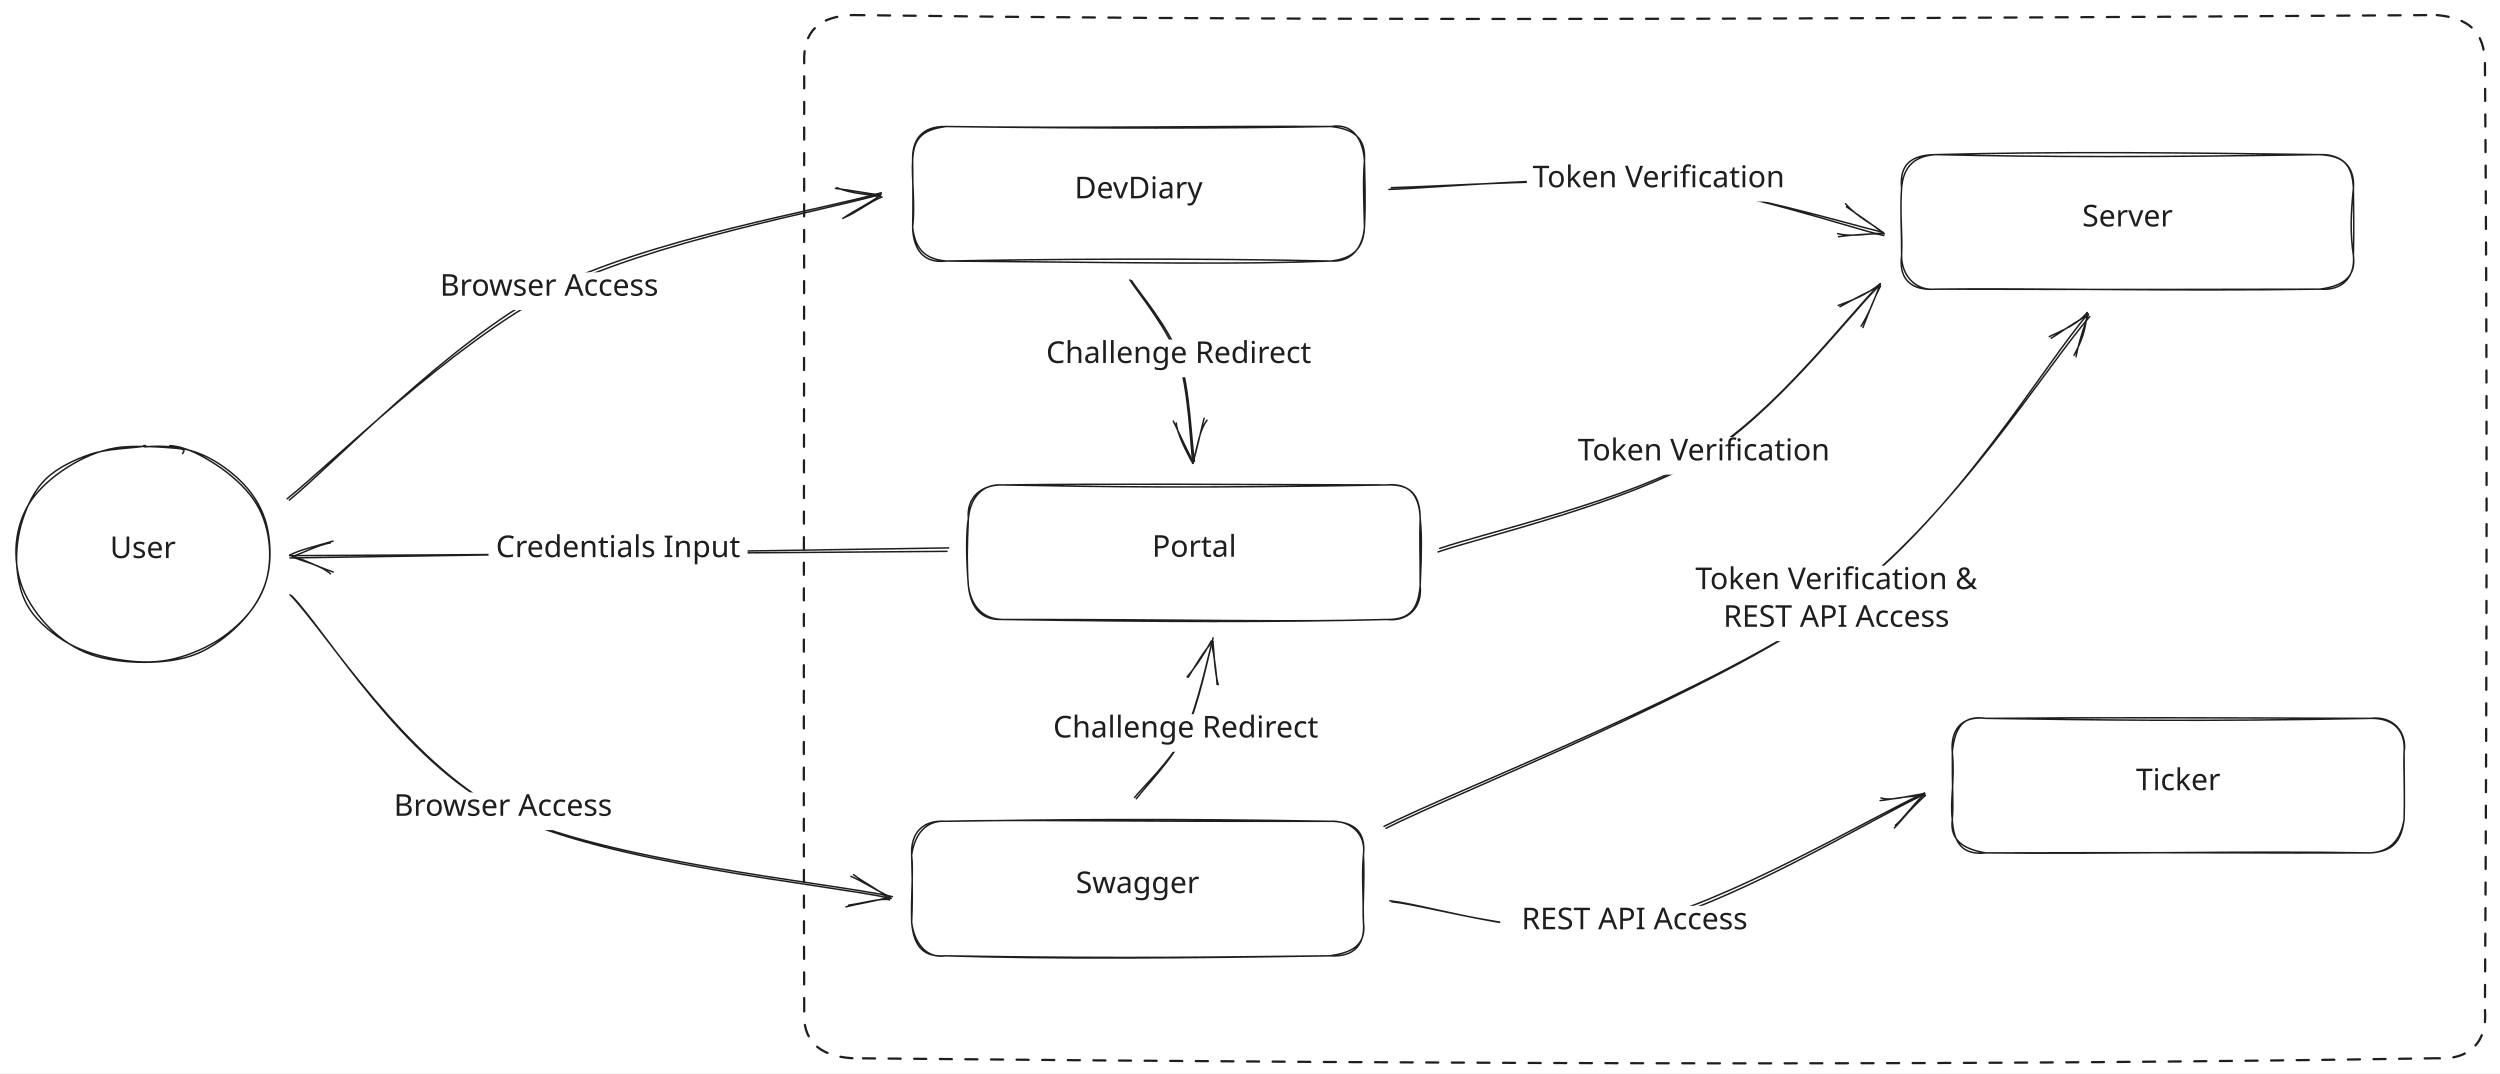
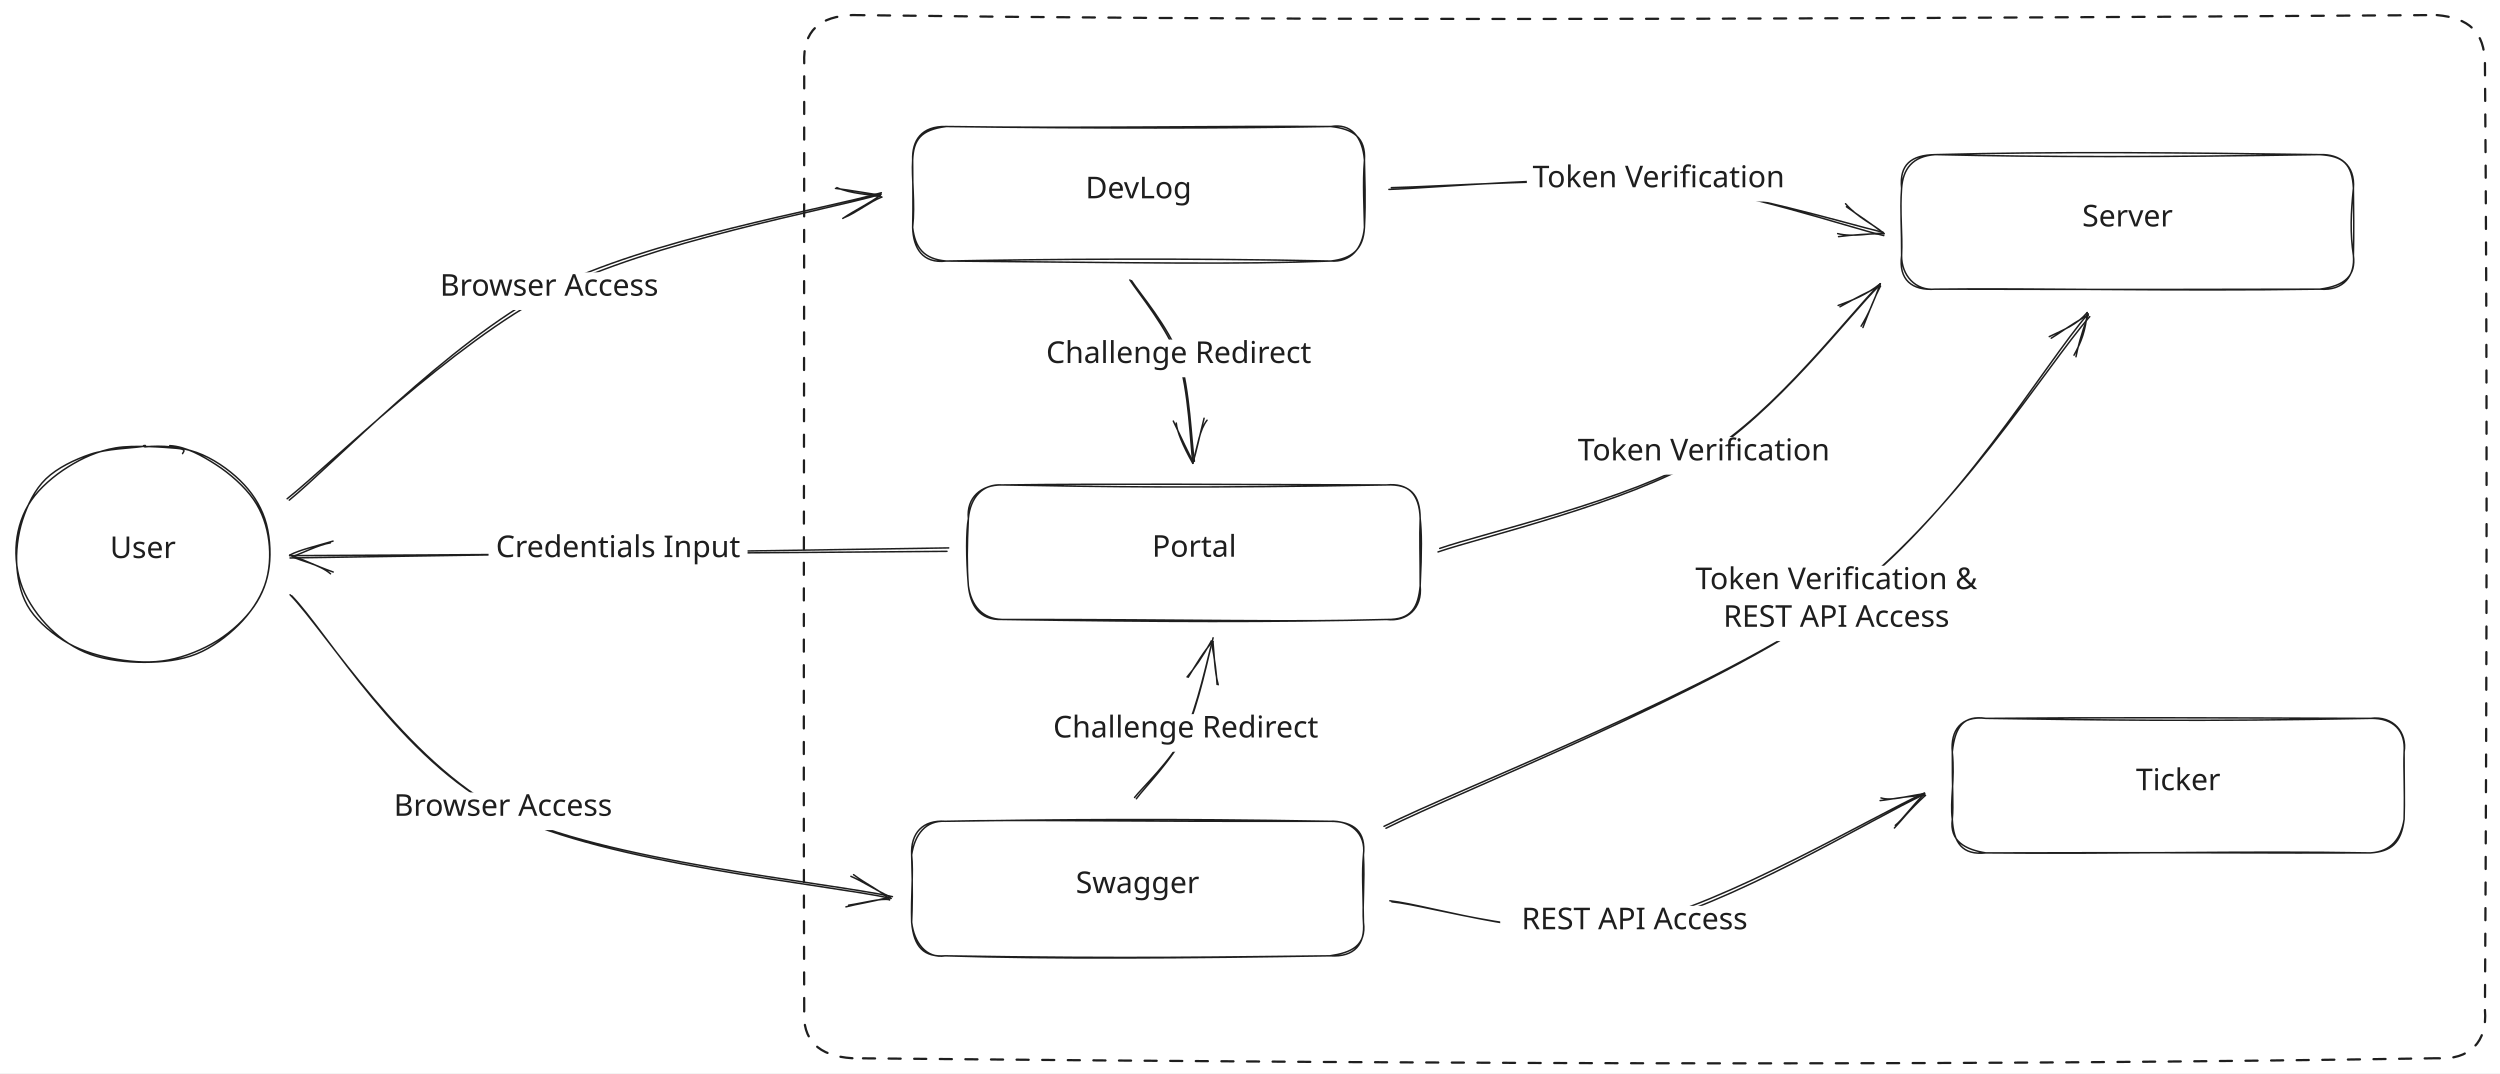
<svg xmlns="http://www.w3.org/2000/svg" version="1.1" viewBox="0 0 1660 712.667" width="1660" height="712.667">
  <defs>
    <style class="style-fonts">
      @font-face {
        font-family: "Virgil";
        src: url("https://excalidraw.com/Virgil.woff2");
      }
      @font-face {
        font-family: "Cascadia";
        src: url("https://excalidraw.com/Cascadia.woff2");
      }
    </style>
  </defs>
  <rect x="0" y="0" width="1660" height="712.667" fill="#ffffff" />
  <g stroke-linecap="round" transform="translate(534.0001 10) rotate(0 558 346.3333)">
    <path d="M32 0 M32 0 C300.19 3.45, 568.4 3.47, 1084 0 M1084 0 C1105.52 1.96, 1115.65 11.2, 1116 32 M1116 32 C1117.56 225.46, 1117.36 417.82, 1116 660.67 M1116 660.67 C1117.79 681.84, 1105.86 694.05, 1084 692.67 M1084 692.67 C785.27 697.37, 488.48 697.01, 32 692.67 M32 692.67 C9.02 691.24, -1.35 680.27, 0 660.67 M0 660.67 C-0.63 475.53, 0.01 290.73, 0 32 M0 32 C-0.92 10.13, 10.5 0.88, 32 0" stroke="#1e1e1e" stroke-width="1.5" fill="none" stroke-dasharray="8 9" />
  </g>
  <g stroke-linecap="round" transform="translate(1262.667 102.6667) rotate(0 150 44.66666)">
    <path d="M22.33 0 M22.33 0 C103.11 -2.16, 185.88 -1.29, 277.67 0 M22.33 0 C97.55 1.76, 172.63 1.69, 277.67 0 M277.67 0 C291.01 -0.57, 301.28 7.13, 300 22.33 M277.67 0 C293.32 0.94, 299.13 6.31, 300 22.33 M300 22.33 C298.31 38.35, 297.75 52.59, 300 67 M300 22.33 C300.16 37.15, 300.42 51.83, 300 67 M300 67 C301.14 80.09, 293.86 90.65, 277.67 89.33 M300 67 C301.68 80.2, 294.58 87.11, 277.67 89.33 M277.67 89.33 C180.5 90.84, 84.84 88.48, 22.33 89.33 M277.67 89.33 C219.19 89.42, 160.16 89.7, 22.33 89.33 M22.33 89.33 C9.27 90.56, -0.12 80.21, 0 67 M22.33 89.33 C6.99 90.49, -2.13 83.16, 0 67 M0 67 C0.71 52.08, -1.28 38.38, 0 22.33 M0 67 C0.12 50.68, -1.04 36.07, 0 22.33 M0 22.33 C-1.61 6.66, 6.32 0.27, 22.33 0 M0 22.33 C0.92 9.57, 7.13 1.07, 22.33 0" stroke="#1e1e1e" stroke-width="1" fill="none" />
  </g>
  <g transform="translate(1381.817 134.8333) rotate(0 30.84997 12.5)">
    <text x="30.85" y="0" font-family="Virgil, Segoe UI Emoji" font-size="20px" fill="#1e1e1e" text-anchor="middle" style="white-space: pre;" direction="ltr" dominant-baseline="text-before-edge">Server</text>
  </g>
  <g stroke-linecap="round" transform="translate(1296.333 476.9999) rotate(0 150 44.66666)">
    <path d="M22.33 0 M22.33 0 C92.74 1.02, 165.59 2.3, 277.67 0 M22.33 0 C95.68 -0.68, 168.38 -0.42, 277.67 0 M277.67 0 C293.03 -0.34, 301.07 8.34, 300 22.33 M277.67 0 C292.98 -2.02, 302.2 9.62, 300 22.33 M300 22.33 C299.96 37.47, 300.46 57.25, 300 67 M300 22.33 C299.52 34.71, 300.56 45.6, 300 67 M300 67 C298.13 83.1, 291.22 88.41, 277.67 89.33 M300 67 C297.9 79.96, 291.43 88.42, 277.67 89.33 M277.67 89.33 C192.74 87.81, 109.24 90.25, 22.33 89.33 M277.67 89.33 C214.67 89.68, 152.09 88.83, 22.33 89.33 M22.33 89.33 C6.54 91, 0.81 82.55, 0 67 M22.33 89.33 C8.53 87.12, -1.95 81.5, 0 67 M0 67 C-1.66 54.41, 1.87 41.34, 0 22.33 M0 67 C0.91 56.61, -0.15 47.24, 0 22.33 M0 22.33 C-1.25 8.34, 5.45 -1.99, 22.33 0 M0 22.33 C1.76 5.35, 7.57 -2.23, 22.33 0" stroke="#1e1e1e" stroke-width="1" fill="none" />
  </g>
  <g transform="translate(1416.444 509.1666) rotate(0 29.88997 12.5)">
    <text x="29.89" y="0" font-family="Virgil, Segoe UI Emoji" font-size="20px" fill="#1e1e1e" text-anchor="middle" style="white-space: pre;" direction="ltr" dominant-baseline="text-before-edge">Ticker</text>
  </g>
  <g stroke-linecap="round" transform="translate(606.0001 83.99997) rotate(0 150 44.66666)">
    <path d="M22.33 0 M22.33 0 C114.58 1.32, 208.59 -0.53, 277.67 0 M22.33 0 C117.15 1.42, 213.28 1.26, 277.67 0 M277.67 0 C292.7 1.65, 300.9 7.45, 300 22.33 M277.67 0 C290.96 -2.26, 298.69 6.66, 300 22.33 M300 22.33 C298.73 37.38, 299.83 55.23, 300 67 M300 22.33 C300.17 34.59, 300.95 47.93, 300 67 M300 67 C298.67 81.39, 290.73 90.2, 277.67 89.33 M300 67 C299.28 81.8, 291.58 87.67, 277.67 89.33 M277.67 89.33 C214.57 91.76, 154.19 90.43, 22.33 89.33 M277.67 89.33 C181.39 87.24, 85.73 88.1, 22.33 89.33 M22.33 89.33 C7.53 88.06, 1.66 80.71, 0 67 M22.33 89.33 C6.52 91.24, 0.33 80.68, 0 67 M0 67 C1.81 51.13, -0.83 34, 0 22.33 M0 67 C0.38 51.7, 0.05 38.26, 0 22.33 M0 22.33 C-0.47 9.36, 5.7 -0.44, 22.33 0 M0 22.33 C0.59 8.81, 5.26 2.22, 22.33 0" stroke="#1e1e1e" stroke-width="1" fill="none" />
  </g>
-   <g transform="translate(711.8501 116.1666) rotate(0 44.14996 12.5)">
-     <text x="44.15" y="0" font-family="Virgil, Segoe UI Emoji" font-size="20px" fill="#1e1e1e" text-anchor="middle" style="white-space: pre;" direction="ltr" dominant-baseline="text-before-edge">DevDiary</text>
+   <g transform="translate(720.9601 116.1666) rotate(0 35.03997 12.5)">
+     <text x="35.04" y="0" font-family="Virgil, Segoe UI Emoji" font-size="20px" fill="#1e1e1e" text-anchor="middle" style="white-space: pre;" direction="ltr" dominant-baseline="text-before-edge">DevLog</text>
  </g>
  <g stroke-linecap="round" transform="translate(642.9998 322) rotate(0 150 44.66666)">
    <path d="M22.33 0 M22.33 0 C89.41 1.32, 156.96 2.21, 277.67 0 M22.33 0 C98.05 -0.93, 173.85 -0.3, 277.67 0 M277.67 0 C291.76 -1.33, 299.5 5.62, 300 22.33 M277.67 0 C293.55 -0.72, 299.91 6.47, 300 22.33 M300 22.33 C300.99 31.15, 301.16 43.33, 300 67 M300 22.33 C299.43 34.5, 300.05 47.43, 300 67 M300 67 C301.57 81.97, 291.28 91, 277.67 89.33 M300 67 C298.65 80.96, 294.46 89.67, 277.67 89.33 M277.67 89.33 C213.27 91.33, 151.72 89.2, 22.33 89.33 M277.67 89.33 C202.89 91.25, 127.46 90.99, 22.33 89.33 M22.33 89.33 C9.16 88.87, 1.92 80.14, 0 67 M22.33 89.33 C6.94 89.92, 1.37 79.7, 0 67 M0 67 C-1.56 48.15, -1.55 30.58, 0 22.33 M0 67 C-1.04 53.38, -0.88 41.26, 0 22.33 M0 22.33 C-1.44 8.59, 8.39 -0.23, 22.33 0 M0 22.33 C1.28 8.21, 9.61 -0.89, 22.33 0" stroke="#1e1e1e" stroke-width="1" fill="none" />
  </g>
  <g transform="translate(761.5998 354.1666) rotate(0 31.39997 12.5)">
    <text x="31.4" y="0" font-family="Virgil, Segoe UI Emoji" font-size="20px" fill="#1e1e1e" text-anchor="middle" style="white-space: pre;" direction="ltr" dominant-baseline="text-before-edge">Portal</text>
  </g>
  <g stroke-linecap="round" transform="translate(605.3334 545.3333) rotate(0 150 44.66666)">
    <path d="M22.33 0 M22.33 0 C75.88 -1.32, 129.97 0.33, 277.67 0 M22.33 0 C96.45 -1.18, 171.07 -1.93, 277.67 0 M277.67 0 C290.94 -0.79, 301.91 7.96, 300 22.33 M277.67 0 C294.21 0.05, 301.69 7.15, 300 22.33 M300 22.33 C298.87 34.81, 299.75 43.86, 300 67 M300 22.33 C300.96 39.57, 299.23 57.56, 300 67 M300 67 C301.22 81.32, 294.3 90.45, 277.67 89.33 M300 67 C302.1 82.65, 291.84 87.27, 277.67 89.33 M277.67 89.33 C210.42 89.97, 145.96 91.37, 22.33 89.33 M277.67 89.33 C185.02 90.88, 91.83 91.66, 22.33 89.33 M22.33 89.33 C8.22 90.33, 1.4 83.7, 0 67 M22.33 89.33 C9.74 91.39, 1.59 80.5, 0 67 M0 67 C-0.54 49.41, 1.29 34.35, 0 22.33 M0 67 C0.46 56.53, 0.72 46.74, 0 22.33 M0 22.33 C-0.72 7.77, 7.4 -0.98, 22.33 0 M0 22.33 C2.02 8.58, 9.5 -0.69, 22.33 0" stroke="#1e1e1e" stroke-width="1" fill="none" />
  </g>
  <g transform="translate(716.7034 577.5) rotate(0 38.62997 12.5)">
    <text x="38.63" y="0" font-family="Virgil, Segoe UI Emoji" font-size="20px" fill="#1e1e1e" text-anchor="middle" style="white-space: pre;" direction="ltr" dominant-baseline="text-before-edge">Swagger</text>
  </g>
  <g stroke-linecap="round" transform="translate(10 295.3334) rotate(0 85 72.33331)">
    <path d="M102.73 0.56 C113.61 1.19, 124.23 7.28, 133.5 13.24 C142.77 19.2, 152.53 27.9, 158.36 36.31 C164.2 44.73, 167.26 54.25, 168.5 63.75 C169.74 73.25, 169.1 84.03, 165.8 93.29 C162.49 102.56, 156.23 111.75, 148.66 119.36 C141.09 126.96, 130.8 134.76, 120.36 138.94 C109.92 143.12, 97.71 144.39, 86.01 144.44 C74.31 144.49, 60.61 142.99, 50.14 139.23 C39.67 135.47, 30.73 129.25, 23.19 121.87 C15.65 114.49, 8.6 104.5, 4.89 94.97 C1.17 85.43, -0.08 74.34, 0.89 64.68 C1.86 55.01, 5.02 45.29, 10.72 36.97 C16.42 28.65, 25.76 20.58, 35.1 14.76 C44.43 8.94, 54.72 4.14, 66.74 2.07 C78.75 0, 99.76 1.71, 107.17 2.34 C114.59 2.97, 111.63 4.64, 111.23 5.86 M86.15 1.41 C97.52 0.2, 109.96 1.38, 120.49 5.08 C131.02 8.78, 141.77 16.29, 149.32 23.62 C156.87 30.95, 162.58 39.52, 165.82 49.04 C169.06 58.56, 169.96 71, 168.75 80.74 C167.54 90.48, 164.27 99.26, 158.55 107.47 C152.84 115.67, 143.93 124.03, 134.47 129.94 C125.02 135.85, 112.85 140.82, 101.81 142.92 C90.78 145.02, 79.32 144.37, 68.26 142.53 C57.21 140.7, 45.18 137.35, 35.48 131.89 C25.78 126.44, 15.79 118.18, 10.09 109.78 C4.38 101.38, 2.09 91.48, 1.24 81.49 C0.4 71.5, 1.79 59.67, 5 49.86 C8.2 40.05, 12.97 29.9, 20.48 22.63 C28 15.36, 39.59 9.8, 50.1 6.25 C60.61 2.69, 77.7 2.18, 83.55 1.28 C89.39 0.39, 84.89 0.13, 85.18 0.89" stroke="#1e1e1e" stroke-width="1" fill="none" />
  </g>
  <g transform="translate(72.55594 355.0194) rotate(0 22.33998 12.5)">
    <text x="22.34" y="0" font-family="Virgil, Segoe UI Emoji" font-size="20px" fill="#1e1e1e" text-anchor="middle" style="white-space: pre;" direction="ltr" dominant-baseline="text-before-edge">User</text>
  </g>
  <g mask="url(#mask-YOcuUH65Yh1D_D9EiYmWN)" stroke-linecap="round">
    <g transform="translate(192.9867 394.8809) rotate(0 199.6025 100.8541)">
      <path d="M0.71 0.72 C23.92 24.56, 73.87 110.22, 140.35 143.51 C206.83 176.8, 356.49 191.05, 399.58 200.48 M-0.37 0.05 C23.13 24.03, 76.19 111.3, 142.71 144.9 C209.24 178.5, 356.09 192.33, 398.76 201.65" stroke="#1e1e1e" stroke-width="1" fill="none" />
    </g>
    <g transform="translate(192.9867 394.8809) rotate(0 199.6025 100.8541)">
      <path d="M370.49 206.15 C380.4 204.7, 392.01 201.35, 397.66 202.55 M368.72 207.27 C376.95 205.18, 384.13 204.31, 398.21 200.76" stroke="#1e1e1e" stroke-width="1" fill="none" />
    </g>
    <g transform="translate(192.9867 394.8809) rotate(0 199.6025 100.8541)">
      <path d="M373.78 185.89 C382.48 192.44, 392.79 197.05, 397.66 202.55 M372.02 187.01 C379.55 190.23, 385.87 194.68, 398.21 200.76" stroke="#1e1e1e" stroke-width="1" fill="none" />
    </g>
  </g>
  <mask id="mask-YOcuUH65Yh1D_D9EiYmWN">
    <rect x="0" y="0" fill="#fff" width="692.667" height="695.629" />
    <rect x="257.67" y="526.167" fill="#000" width="152.66" height="25" opacity="1" />
  </mask>
  <g transform="translate(257.6701 526.1667) rotate(0 134.9192 -30.43176)">
    <text x="76.33" y="0" font-family="Virgil, Segoe UI Emoji" font-size="20px" fill="#1e1e1e" text-anchor="middle" style="white-space: pre;" direction="ltr" dominant-baseline="text-before-edge">Browser Access</text>
  </g>
  <g mask="url(#mask-W4DBzD37uhb_zFB46zJ30)" stroke-linecap="round">
    <g transform="translate(192.0319 331.828) rotate(0 195.9045 -101.8008)">
      <path d="M0.06 0.25 C28.58 -22.84, 106.46 -105.04, 171.98 -139.06 C237.5 -173.07, 356.44 -193.2, 393.17 -203.85 M-1.36 -0.66 C27.47 -23.55, 108.62 -104.11, 174.35 -137.81 C240.08 -171.51, 356.61 -192.2, 393.02 -202.86" stroke="#1e1e1e" stroke-width="1" fill="none" />
    </g>
    <g transform="translate(192.0319 331.828) rotate(0 195.9045 -101.8008)">
      <path d="M368.48 -187.31 C376.51 -190.49, 385.74 -197.99, 393.43 -200.95 M367.58 -186.79 C375.97 -192.51, 386.01 -197.15, 392.55 -202.28" stroke="#1e1e1e" stroke-width="1" fill="none" />
    </g>
    <g transform="translate(192.0319 331.828) rotate(0 195.9045 -101.8008)">
      <path d="M363.63 -207.25 C373.38 -202.99, 384.43 -203.05, 393.43 -200.95 M362.73 -206.73 C372.58 -205.58, 384.29 -203.4, 392.55 -202.28" stroke="#1e1e1e" stroke-width="1" fill="none" />
    </g>
  </g>
  <mask id="mask-W4DBzD37uhb_zFB46zJ30">
    <rect x="0" y="0" fill="#fff" width="684.034" height="635.073" />
    <rect x="288.337" y="180.833" fill="#000" width="152.66" height="25" opacity="1" />
  </mask>
  <g transform="translate(288.3368 180.8334) rotate(0 99.59963 49.19377)">
    <text x="76.33" y="0" font-family="Virgil, Segoe UI Emoji" font-size="20px" fill="#1e1e1e" text-anchor="middle" style="white-space: pre;" direction="ltr" dominant-baseline="text-before-edge">Browser Access</text>
  </g>
  <g mask="url(#mask-YGUIgyeOpvN_8x-A9pd2Q)" stroke-linecap="round">
    <g transform="translate(629.3333 364.4505) rotate(0 -218.2328 2.699074)">
      <path d="M0.59 -0.64 C-72.35 0.35, -363.55 5.04, -436.72 6.04 M-0.56 1.64 C-73.63 2.31, -363.9 4.24, -437.06 4.5" stroke="#1e1e1e" stroke-width="1" fill="none" />
    </g>
    <g transform="translate(629.3333 364.4505) rotate(0 -218.2328 2.699074)">
      <path d="M-409.99 -3.98 C-417.61 -2.78, -429.36 3.16, -435.21 5.17 M-408.21 -5.16 C-420.35 -1.59, -430.7 0.79, -436.76 4.04" stroke="#1e1e1e" stroke-width="1" fill="none" />
    </g>
    <g transform="translate(629.3333 364.4505) rotate(0 -218.2328 2.699074)">
      <path d="M-409.88 16.54 C-417.56 10.04, -429.35 8.26, -435.21 5.17 M-408.1 15.36 C-420.12 11.19, -430.51 5.83, -436.76 4.04" stroke="#1e1e1e" stroke-width="1" fill="none" />
    </g>
  </g>
  <mask id="mask-YGUIgyeOpvN_8x-A9pd2Q">
    <rect x="0" y="0" fill="#fff" width="1167.21" height="469.364" />
    <rect x="324.405" y="354.407" fill="#000" width="171.98" height="25" opacity="1" />
  </mask>
  <g transform="translate(324.4052 354.4073) rotate(0 86.69524 12.74229)">
    <text x="85.99" y="0" font-family="Virgil, Segoe UI Emoji" font-size="20px" fill="#1e1e1e" text-anchor="middle" style="white-space: pre;" direction="ltr" dominant-baseline="text-before-edge">Credentials Input</text>
  </g>
  <g mask="url(#mask-cSsFWIYUFBAAZs4PeifUP)" stroke-linecap="round">
    <g transform="translate(750.6667 185.3334) rotate(0 20.995 61.29827)">
      <path d="M0.67 1.05 C6.15 9.53, 25.44 31.88, 32.4 51.86 C39.36 71.84, 40.49 109.36, 42.42 120.93 M-0.43 0.56 C4.97 9.09, 24.69 32.72, 31.66 52.97 C38.64 73.21, 39.83 110.47, 41.42 122.04" stroke="#1e1e1e" stroke-width="1" fill="none" />
    </g>
    <g transform="translate(750.6667 185.3334) rotate(0 20.995 61.29827)">
      <path d="M30.37 95.57 C30.81 101.12, 34.82 110.82, 41.35 122.34 M28.42 94.26 C33.42 104.82, 38.75 116.27, 41.64 121.24" stroke="#1e1e1e" stroke-width="1" fill="none" />
    </g>
    <g transform="translate(750.6667 185.3334) rotate(0 20.995 61.29827)">
      <path d="M50.81 93.69 C45.96 99.84, 44.65 110.03, 41.35 122.34 M48.85 92.38 C45.94 103.81, 43.33 116, 41.64 121.24" stroke="#1e1e1e" stroke-width="1" fill="none" />
    </g>
  </g>
  <mask id="mask-cSsFWIYUFBAAZs4PeifUP">
    <rect x="0" y="0" fill="#fff" width="893.548" height="406.667" />
    <rect x="693.167" y="225.5" fill="#000" width="179" height="25" opacity="1" />
  </mask>
  <g transform="translate(693.1668 225.5001) rotate(0 78.49492 21.13158)">
    <text x="89.5" y="0" font-family="Virgil, Segoe UI Emoji" font-size="20px" fill="#1e1e1e" text-anchor="middle" style="white-space: pre;" direction="ltr" dominant-baseline="text-before-edge">Challenge Redirect</text>
  </g>
  <g mask="url(#mask-i9brmRpYNNCr_RPOldxpt)" stroke-linecap="round">
    <g transform="translate(754.0001 530.0001) rotate(0 25.42521 -53.05348)">
      <path d="M0.54 0.37 C5.98 -7.09, 24.77 -25.85, 33.26 -43.66 C41.75 -61.46, 48.74 -96, 51.49 -106.48 M-0.64 -0.48 C4.59 -7.25, 23.64 -24.86, 32.27 -42.29 C40.9 -59.72, 48.28 -94.55, 51.16 -105.06" stroke="#1e1e1e" stroke-width="1" fill="none" />
    </g>
    <g transform="translate(754.0001 530.0001) rotate(0 25.42521 -53.05348)">
      <path d="M54.9 -75.35 C52.38 -84.23, 52.15 -97.48, 51.4 -104.01 M54.13 -75.56 C53.73 -82.99, 52.85 -90.69, 50.31 -104.3" stroke="#1e1e1e" stroke-width="1" fill="none" />
    </g>
    <g transform="translate(754.0001 530.0001) rotate(0 25.42521 -53.05348)">
      <path d="M34.99 -80.32 C39.46 -87.56, 46.16 -99.07, 51.4 -104.01 M34.22 -80.53 C39.31 -86.55, 43.9 -92.89, 50.31 -104.3" stroke="#1e1e1e" stroke-width="1" fill="none" />
    </g>
  </g>
  <mask id="mask-i9brmRpYNNCr_RPOldxpt">
    <rect x="0" y="0" fill="#fff" width="904.665" height="736.667" />
    <rect x="697.834" y="474.167" fill="#000" width="179" height="25" opacity="1" />
  </mask>
  <g transform="translate(697.8336 474.1667) rotate(0 81.59176 2.77989)">
    <text x="89.5" y="0" font-family="Virgil, Segoe UI Emoji" font-size="20px" fill="#1e1e1e" text-anchor="middle" style="white-space: pre;" direction="ltr" dominant-baseline="text-before-edge">Challenge Redirect</text>
  </g>
  <g mask="url(#mask-U_xjgvslAtLYipLLQNqig)" stroke-linecap="round">
    <g transform="translate(955.3334 364.6633) rotate(0 146.3811 -87.24494)">
      <path d="M0.65 -0.52 C29.83 -10.69, 126.75 -32.61, 175.52 -61.9 C224.28 -91.2, 273.47 -157.33, 293.24 -176.3 M-0.47 1.81 C28.47 -8.06, 125.47 -30.83, 174.32 -60.32 C223.16 -89.8, 273.09 -156.06, 292.59 -175.09" stroke="#1e1e1e" stroke-width="1" fill="none" />
    </g>
    <g transform="translate(955.3334 364.6633) rotate(0 146.3811 -87.24494)">
      <path d="M280.45 -148.09 C285.48 -156.32, 288.79 -164.2, 293.18 -176.25 M281.65 -147.2 C285.73 -157.76, 289.72 -167.99, 293.27 -174.65" stroke="#1e1e1e" stroke-width="1" fill="none" />
    </g>
    <g transform="translate(955.3334 364.6633) rotate(0 146.3811 -87.24494)">
      <path d="M265.21 -161.84 C275.26 -165.53, 283.7 -168.78, 293.18 -176.25 M266.42 -160.95 C276.27 -166.47, 286 -171.52, 293.27 -174.65" stroke="#1e1e1e" stroke-width="1" fill="none" />
    </g>
  </g>
  <mask id="mask-U_xjgvslAtLYipLLQNqig">
    <rect x="0" y="0" fill="#fff" width="1348.343" height="640.775" />
    <rect x="1043.823" y="290.167" fill="#000" width="175.02" height="25" opacity="1" />
  </mask>
  <g transform="translate(1043.823 290.1667) rotate(0 57.89101 -12.7483)">
    <text x="87.51" y="0" font-family="Virgil, Segoe UI Emoji" font-size="20px" fill="#1e1e1e" text-anchor="middle" style="white-space: pre;" direction="ltr" dominant-baseline="text-before-edge">Token Verification</text>
  </g>
  <g mask="url(#mask-uQN2gtUMzZyzw93_iuxDD)" stroke-linecap="round">
    <g transform="translate(920 550.4028) rotate(0 233.2898 -171.2392)">
      <path d="M0.3 -0.44 C50 -25.4, 220.7 -92.19, 298.58 -148.81 C376.46 -205.42, 439.2 -308.04, 467.59 -340.15 M-1.01 -1.72 C49.06 -27.08, 222.97 -93.72, 300.9 -150.44 C378.83 -207.16, 438.47 -310.35, 466.58 -342.03" stroke="#1e1e1e" stroke-width="1" fill="none" />
    </g>
    <g transform="translate(920 550.4028) rotate(0 233.2898 -171.2392)">
      <path d="M457.14 -314.57 C462.07 -323.54, 464.84 -330.8, 465.88 -342.85 M458.45 -313.52 C459.63 -319.37, 461.42 -326.97, 466.57 -341.26" stroke="#1e1e1e" stroke-width="1" fill="none" />
    </g>
    <g transform="translate(920 550.4028) rotate(0 233.2898 -171.2392)">
      <path d="M440.72 -326.88 C451.14 -331.84, 459.31 -335.06, 465.88 -342.85 M442.03 -325.83 C447.18 -328.84, 452.84 -333.55, 466.57 -341.26" stroke="#1e1e1e" stroke-width="1" fill="none" />
    </g>
  </g>
  <mask id="mask-uQN2gtUMzZyzw93_iuxDD">
    <rect x="0" y="0" fill="#fff" width="1488.042" height="991.429" />
    <rect x="1119.633" y="375.667" fill="#000" width="199.4" height="50" opacity="1" />
  </mask>
  <g transform="translate(1119.633 375.6667) rotate(0 33.65633 3.496925)">
    <text x="99.7" y="0" font-family="Virgil, Segoe UI Emoji" font-size="20px" fill="#1e1e1e" text-anchor="middle" style="white-space: pre;" direction="ltr" dominant-baseline="text-before-edge">Token Verification &amp;</text>
    <text x="99.7" y="25" font-family="Virgil, Segoe UI Emoji" font-size="20px" fill="#1e1e1e" text-anchor="middle" style="white-space: pre;" direction="ltr" dominant-baseline="text-before-edge">REST API Access</text>
  </g>
  <g mask="url(#mask-ipr3L2_GDOmLOee3bbivE)" stroke-linecap="round">
    <g transform="translate(924 598.1606) rotate(0 176.3627 -25.94209)">
      <path d="M0.22 0.66 C26.93 3.27, 101.39 27.46, 160.33 15.4 C219.27 3.35, 321.81 -57.26, 353.85 -71.66 M-1.13 -0.04 C25.94 2.76, 103.39 28.47, 162.52 16.71 C221.65 4.95, 321.93 -56.19, 353.63 -70.61" stroke="#1e1e1e" stroke-width="1" fill="none" />
    </g>
    <g transform="translate(924 598.1606) rotate(0 176.3627 -25.94209)">
      <path d="M334.48 -50.14 C338.89 -53.52, 344.95 -62.36, 353.92 -71.18 M333.9 -48.38 C338.65 -53.31, 343.01 -59.56, 354.48 -70.04" stroke="#1e1e1e" stroke-width="1" fill="none" />
    </g>
    <g transform="translate(924 598.1606) rotate(0 176.3627 -25.94209)">
      <path d="M324.99 -68.33 C332.25 -66.19, 341.2 -69.48, 353.92 -71.18 M324.41 -66.57 C331.52 -67.21, 338.09 -69.21, 354.48 -70.04" stroke="#1e1e1e" stroke-width="1" fill="none" />
    </g>
  </g>
  <mask id="mask-ipr3L2_GDOmLOee3bbivE">
    <rect x="0" y="0" fill="#fff" width="1376.812" height="785.154" />
    <rect x="996.143" y="601.5" fill="#000" width="178.38" height="25" opacity="1" />
  </mask>
  <g transform="translate(996.1434 601.5001) rotate(0 104.2193 -29.28151)">
    <text x="89.19" y="0" font-family="Virgil, Segoe UI Emoji" font-size="20px" fill="#1e1e1e" text-anchor="middle" style="white-space: pre;" direction="ltr" dominant-baseline="text-before-edge">REST API Access</text>
  </g>
  <g mask="url(#mask-ge2q4YWaSDTpH82phGbfi)" stroke-linecap="round">
    <g transform="translate(923.3334 126) rotate(0 163.1952 11.90418)">
      <path d="M-1.09 -0.23 C28.27 -1.01, 122.08 -10.19, 176.84 -5.08 C231.61 0.03, 302.59 24.55, 327.48 30.43 M0.54 -1.4 C30.19 -1.97, 124.51 -8.72, 178.95 -3.76 C233.38 1.19, 302.6 22.45, 327.14 28.31" stroke="#1e1e1e" stroke-width="1" fill="none" />
    </g>
    <g transform="translate(923.3334 126) rotate(0 163.1952 11.90418)">
      <path d="M296.88 29.12 C307.23 31.71, 319.27 28.63, 327.46 28.9 M297.47 31.13 C306.83 29.93, 317.9 29.18, 327.67 29.17" stroke="#1e1e1e" stroke-width="1" fill="none" />
    </g>
    <g transform="translate(923.3334 126) rotate(0 163.1952 11.90418)">
      <path d="M302.11 9.28 C310.52 18.88, 320.71 22.88, 327.46 28.9 M302.7 11.28 C310.36 16.82, 319.66 22.78, 327.67 29.17" stroke="#1e1e1e" stroke-width="1" fill="none" />
    </g>
  </g>
  <mask id="mask-ge2q4YWaSDTpH82phGbfi">
    <rect x="0" y="0" fill="#fff" width="1350" height="260.667" />
    <rect x="1013.823" y="108.833" fill="#000" width="175.02" height="25" opacity="1" />
  </mask>
  <g transform="translate(1013.823 108.8333) rotate(0 72.70511 29.07083)">
    <text x="87.51" y="0" font-family="Virgil, Segoe UI Emoji" font-size="20px" fill="#1e1e1e" text-anchor="middle" style="white-space: pre;" direction="ltr" dominant-baseline="text-before-edge">Token Verification</text>
  </g>
</svg>
